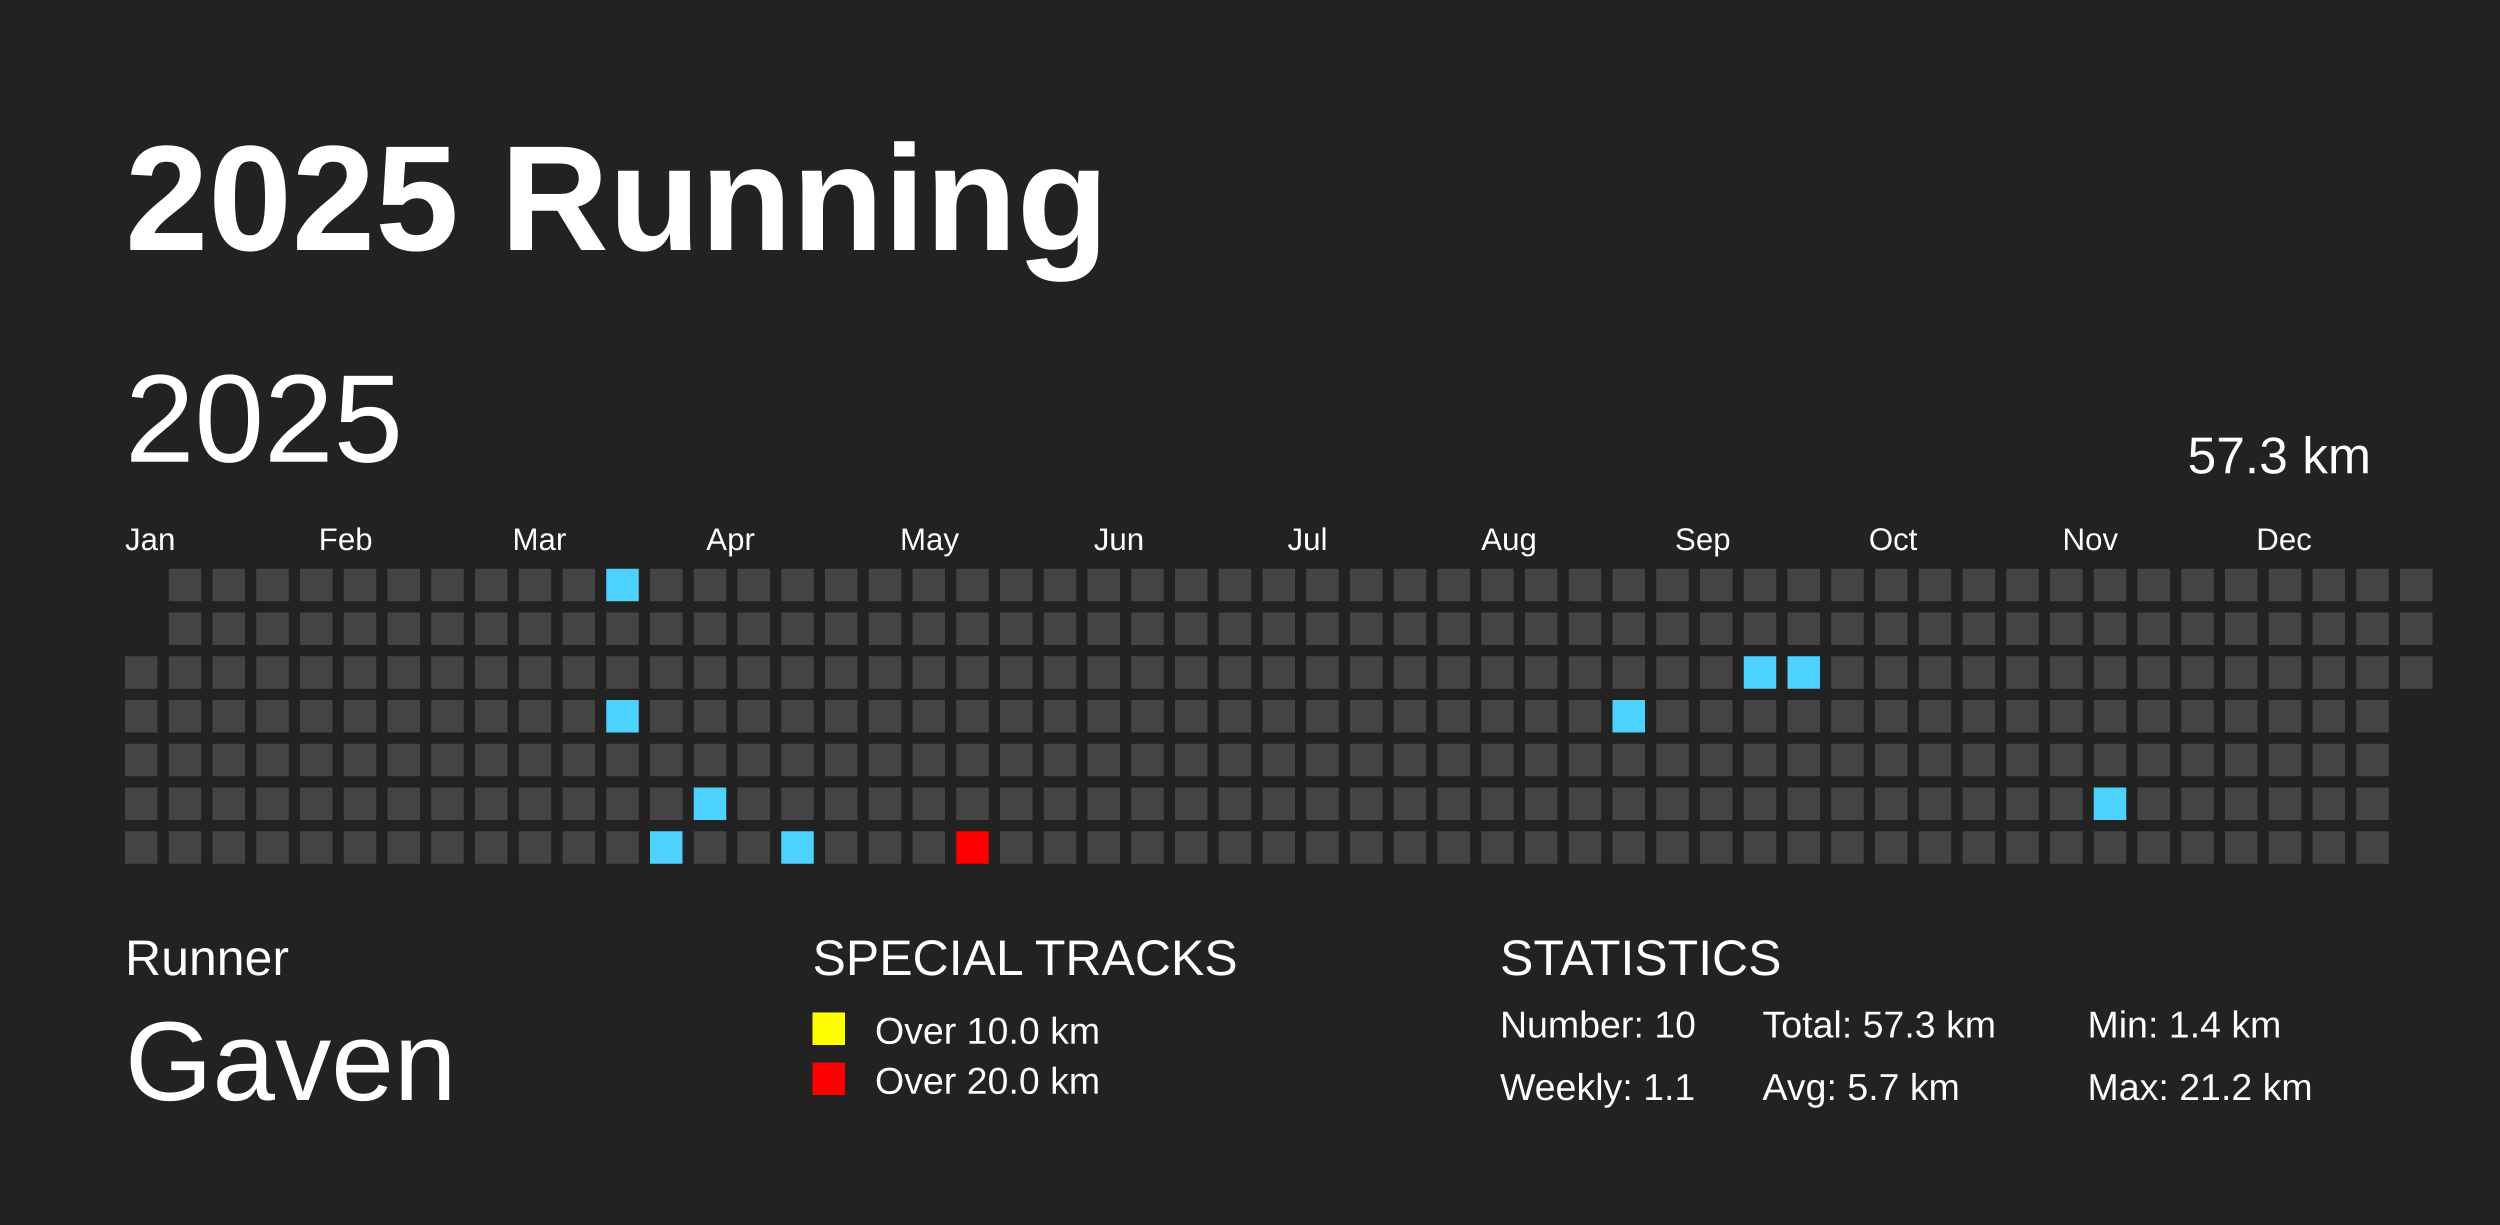
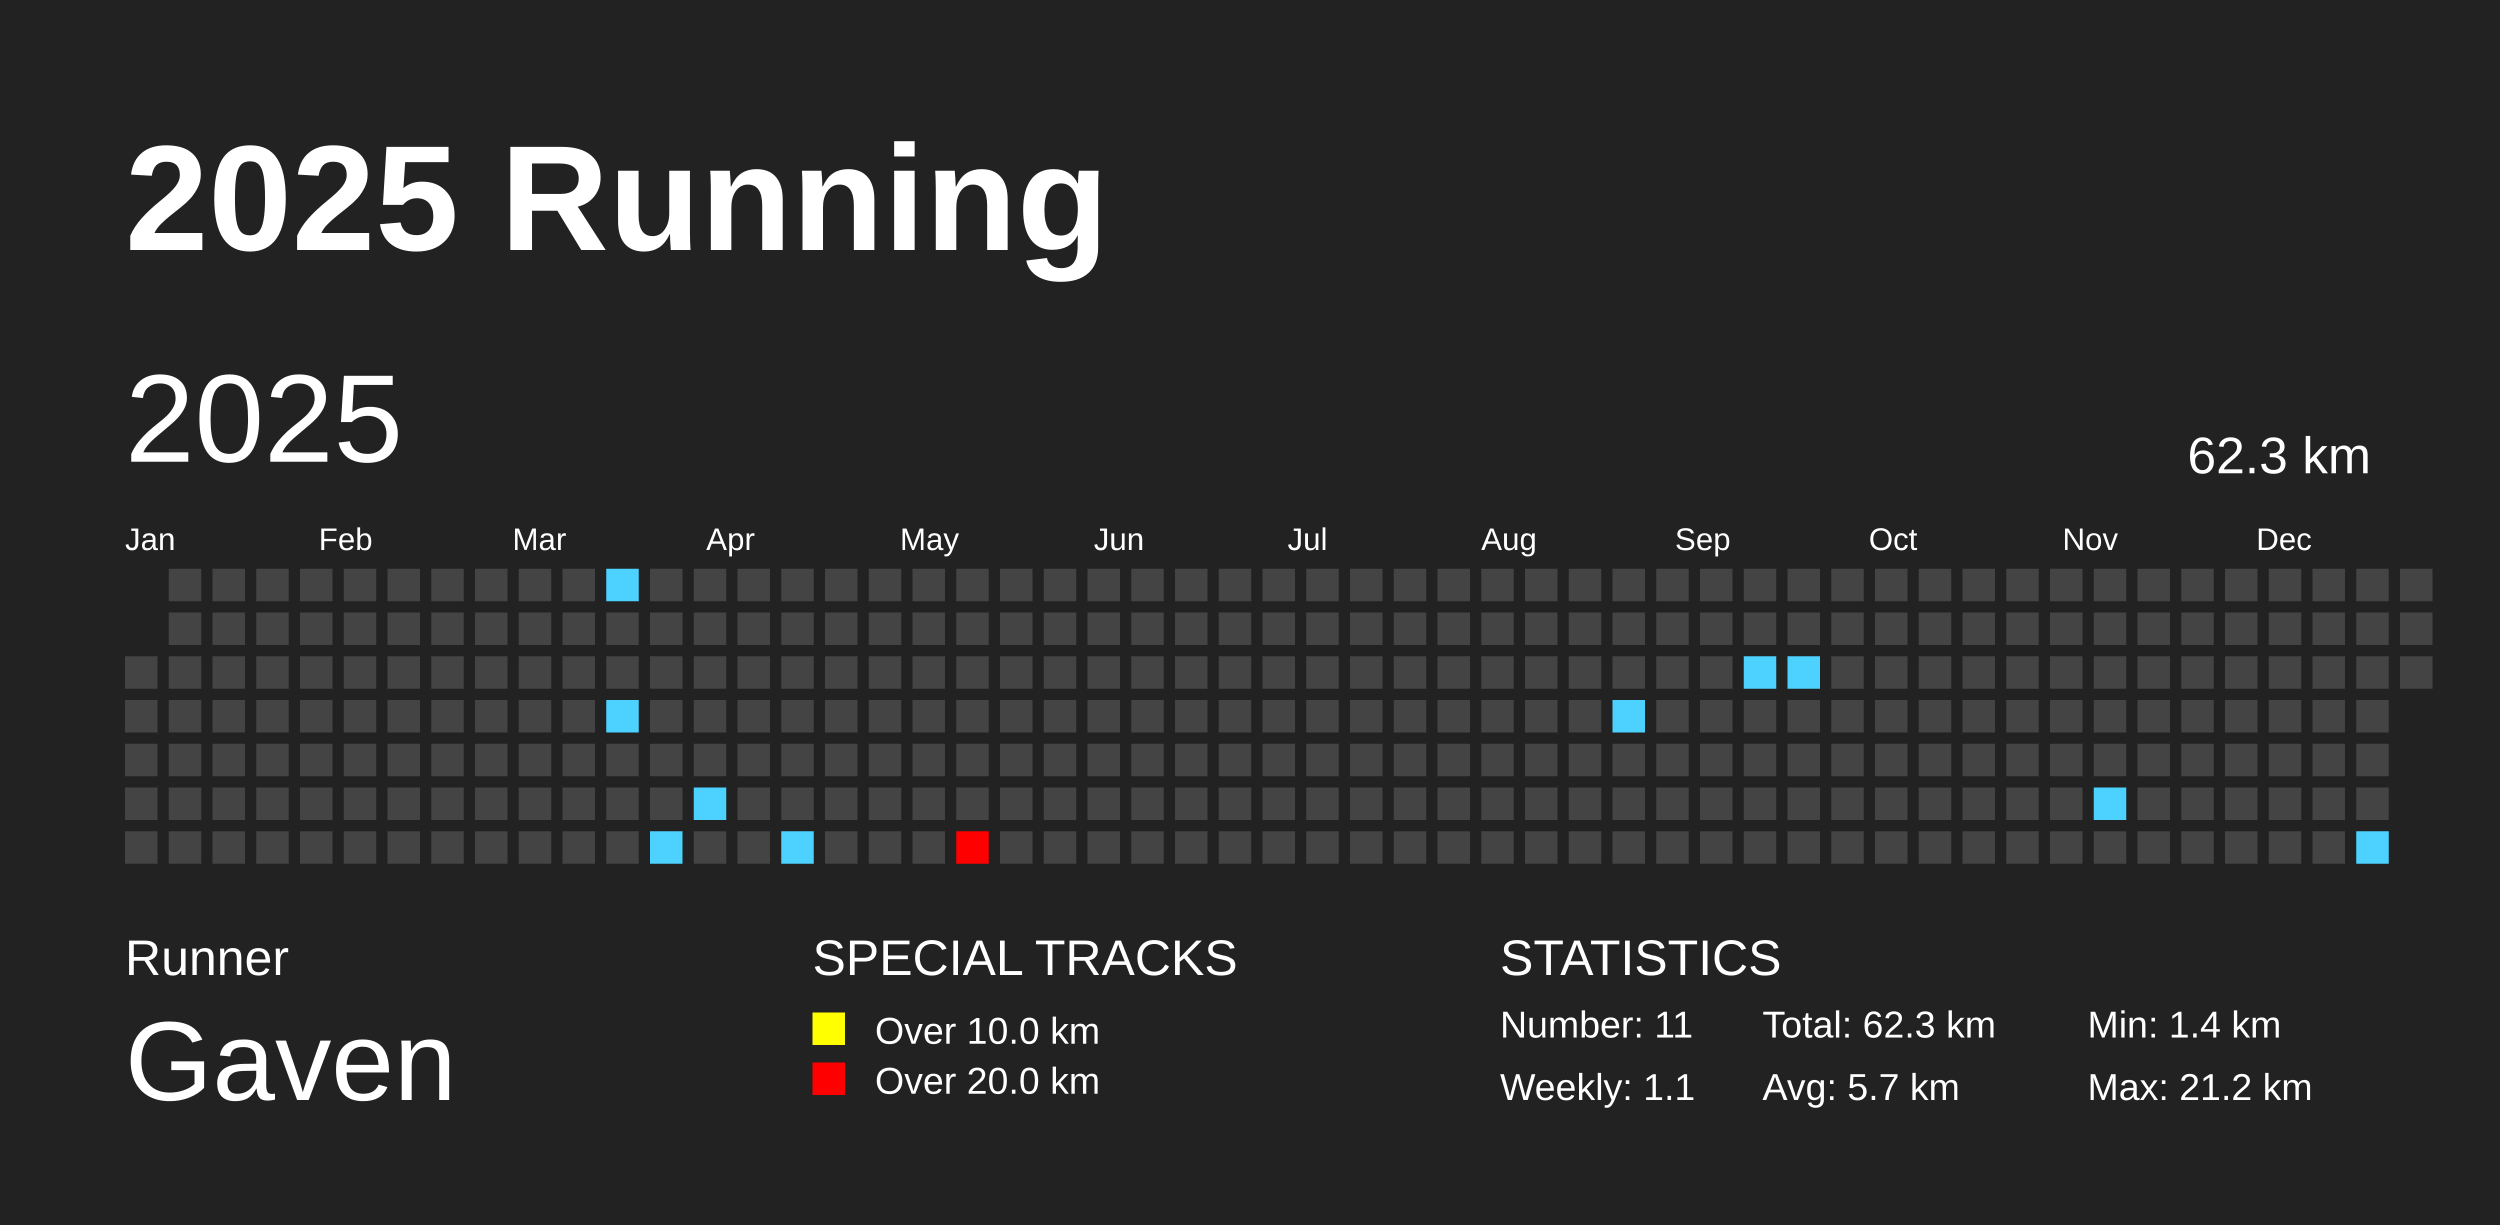
<svg xmlns="http://www.w3.org/2000/svg" baseProfile="full" height="98mm" version="1.1" viewBox="0,0,200,98" width="200mm">
  <defs />
  <rect fill="#222222" height="98" width="200" x="0" y="0" />
  <text fill="#FFFFFF" style="font-size:12px; font-family:Arial; font-weight:bold;" x="10" y="20">2025 Running</text>
  <text fill="#FFFFFF" style="font-size:4px; font-family:Arial" x="10" y="78">Runner</text>
  <text fill="#FFFFFF" style="font-size:9px; font-family:Arial" x="10" y="88">Gaven</text>
  <text fill="#FFFFFF" style="font-size:4px; font-family:Arial" x="65" y="78">SPECIAL TRACKS</text>
  <rect fill="yellow" height="2.6" width="2.6" x="65" y="81" />
  <text fill="#FFFFFF" style="font-size:3px; font-family:Arial" x="70" y="83.5">Over 10.0 km</text>
  <rect fill="red" height="2.6" width="2.6" x="65" y="85" />
  <text fill="#FFFFFF" style="font-size:3px; font-family:Arial" x="70" y="87.5">Over 20.0 km</text>
  <text fill="#FFFFFF" style="font-size:4px; font-family:Arial" x="120" y="78">STATISTICS</text>
-   <text fill="#FFFFFF" style="font-size:3px; font-family:Arial" x="120" y="83">Number: 10</text>
+   <text fill="#FFFFFF" style="font-size:3px; font-family:Arial" x="120" y="83">Number: 11</text>
  <text fill="#FFFFFF" style="font-size:3px; font-family:Arial" x="120" y="88">Weekly: 1.1</text>
-   <text fill="#FFFFFF" style="font-size:3px; font-family:Arial" x="141" y="83">Total: 57.3 km</text>
+   <text fill="#FFFFFF" style="font-size:3px; font-family:Arial" x="141" y="83">Total: 62.3 km</text>
  <text fill="#FFFFFF" style="font-size:3px; font-family:Arial" x="141" y="88">Avg: 5.7 km</text>
  <text fill="#FFFFFF" style="font-size:3px; font-family:Arial" x="167" y="83">Min: 1.4 km</text>
  <text fill="#FFFFFF" style="font-size:3px; font-family:Arial" x="167" y="88">Max: 21.2 km</text>
  <text dominant-baseline="hanging" fill="#FFFFFF" style="font-size:10.0px; font-family:Arial;" x="10" y="30">2025</text>
-   <text dominant-baseline="hanging" fill="#FFFFFF" style="font-size:4.125px; font-family:Arial;" x="175" y="35">57.3 km</text>
+   <text dominant-baseline="hanging" fill="#FFFFFF" style="font-size:4.125px; font-family:Arial;" x="175" y="35">62.3 km</text>
  <text fill="#FFFFFF" style="font-size:2.5px; font-family:Arial" x="10.0" y="44">Jan</text>
  <text fill="#FFFFFF" style="font-size:2.5px; font-family:Arial" x="25.5" y="44">Feb</text>
  <text fill="#FFFFFF" style="font-size:2.5px; font-family:Arial" x="41.0" y="44">Mar</text>
  <text fill="#FFFFFF" style="font-size:2.5px; font-family:Arial" x="56.5" y="44">Apr</text>
  <text fill="#FFFFFF" style="font-size:2.5px; font-family:Arial" x="72.0" y="44">May</text>
  <text fill="#FFFFFF" style="font-size:2.5px; font-family:Arial" x="87.5" y="44">Jun</text>
  <text fill="#FFFFFF" style="font-size:2.5px; font-family:Arial" x="103.0" y="44">Jul</text>
  <text fill="#FFFFFF" style="font-size:2.5px; font-family:Arial" x="118.5" y="44">Aug</text>
  <text fill="#FFFFFF" style="font-size:2.5px; font-family:Arial" x="134.0" y="44">Sep</text>
  <text fill="#FFFFFF" style="font-size:2.5px; font-family:Arial" x="149.5" y="44">Oct</text>
  <text fill="#FFFFFF" style="font-size:2.5px; font-family:Arial" x="165.0" y="44">Nov</text>
  <text fill="#FFFFFF" style="font-size:2.5px; font-family:Arial" x="180.5" y="44">Dec</text>
  <rect fill="#444444" height="2.6" width="2.6" x="10.0" y="52.5" />
  <rect fill="#444444" height="2.6" width="2.6" x="10.0" y="56.0" />
  <rect fill="#444444" height="2.6" width="2.6" x="10.0" y="59.5" />
  <rect fill="#444444" height="2.6" width="2.6" x="10.0" y="63.0" />
  <rect fill="#444444" height="2.6" width="2.6" x="10.0" y="66.5" />
  <rect fill="#444444" height="2.6" width="2.6" x="13.5" y="45.5" />
  <rect fill="#444444" height="2.6" width="2.6" x="13.5" y="49.0" />
  <rect fill="#444444" height="2.6" width="2.6" x="13.5" y="52.5" />
  <rect fill="#444444" height="2.6" width="2.6" x="13.5" y="56.0" />
  <rect fill="#444444" height="2.6" width="2.6" x="13.5" y="59.5" />
  <rect fill="#444444" height="2.6" width="2.6" x="13.5" y="63.0" />
  <rect fill="#444444" height="2.6" width="2.6" x="13.5" y="66.5" />
  <rect fill="#444444" height="2.6" width="2.6" x="17.0" y="45.5" />
  <rect fill="#444444" height="2.6" width="2.6" x="17.0" y="49.0" />
  <rect fill="#444444" height="2.6" width="2.6" x="17.0" y="52.5" />
  <rect fill="#444444" height="2.6" width="2.6" x="17.0" y="56.0" />
  <rect fill="#444444" height="2.6" width="2.6" x="17.0" y="59.5" />
  <rect fill="#444444" height="2.6" width="2.6" x="17.0" y="63.0" />
  <rect fill="#444444" height="2.6" width="2.6" x="17.0" y="66.5" />
  <rect fill="#444444" height="2.6" width="2.6" x="20.5" y="45.5" />
  <rect fill="#444444" height="2.6" width="2.6" x="20.5" y="49.0" />
  <rect fill="#444444" height="2.6" width="2.6" x="20.5" y="52.5" />
  <rect fill="#444444" height="2.6" width="2.6" x="20.5" y="56.0" />
  <rect fill="#444444" height="2.6" width="2.6" x="20.5" y="59.5" />
  <rect fill="#444444" height="2.6" width="2.6" x="20.5" y="63.0" />
  <rect fill="#444444" height="2.6" width="2.6" x="20.5" y="66.5" />
  <rect fill="#444444" height="2.6" width="2.6" x="24.0" y="45.5" />
  <rect fill="#444444" height="2.6" width="2.6" x="24.0" y="49.0" />
  <rect fill="#444444" height="2.6" width="2.6" x="24.0" y="52.5" />
  <rect fill="#444444" height="2.6" width="2.6" x="24.0" y="56.0" />
  <rect fill="#444444" height="2.6" width="2.6" x="24.0" y="59.5" />
  <rect fill="#444444" height="2.6" width="2.6" x="24.0" y="63.0" />
  <rect fill="#444444" height="2.6" width="2.6" x="24.0" y="66.5" />
  <rect fill="#444444" height="2.6" width="2.6" x="27.5" y="45.5" />
  <rect fill="#444444" height="2.6" width="2.6" x="27.5" y="49.0" />
  <rect fill="#444444" height="2.6" width="2.6" x="27.5" y="52.5" />
  <rect fill="#444444" height="2.6" width="2.6" x="27.5" y="56.0" />
  <rect fill="#444444" height="2.6" width="2.6" x="27.5" y="59.5" />
  <rect fill="#444444" height="2.6" width="2.6" x="27.5" y="63.0" />
  <rect fill="#444444" height="2.6" width="2.6" x="27.5" y="66.5" />
  <rect fill="#444444" height="2.6" width="2.6" x="31.0" y="45.5" />
  <rect fill="#444444" height="2.6" width="2.6" x="31.0" y="49.0" />
  <rect fill="#444444" height="2.6" width="2.6" x="31.0" y="52.5" />
  <rect fill="#444444" height="2.6" width="2.6" x="31.0" y="56.0" />
  <rect fill="#444444" height="2.6" width="2.6" x="31.0" y="59.5" />
  <rect fill="#444444" height="2.6" width="2.6" x="31.0" y="63.0" />
  <rect fill="#444444" height="2.6" width="2.6" x="31.0" y="66.5" />
  <rect fill="#444444" height="2.6" width="2.6" x="34.5" y="45.5" />
  <rect fill="#444444" height="2.6" width="2.6" x="34.5" y="49.0" />
  <rect fill="#444444" height="2.6" width="2.6" x="34.5" y="52.5" />
  <rect fill="#444444" height="2.6" width="2.6" x="34.5" y="56.0" />
  <rect fill="#444444" height="2.6" width="2.6" x="34.5" y="59.5" />
  <rect fill="#444444" height="2.6" width="2.6" x="34.5" y="63.0" />
  <rect fill="#444444" height="2.6" width="2.6" x="34.5" y="66.5" />
  <rect fill="#444444" height="2.6" width="2.6" x="38.0" y="45.5" />
  <rect fill="#444444" height="2.6" width="2.6" x="38.0" y="49.0" />
  <rect fill="#444444" height="2.6" width="2.6" x="38.0" y="52.5" />
  <rect fill="#444444" height="2.6" width="2.6" x="38.0" y="56.0" />
  <rect fill="#444444" height="2.6" width="2.6" x="38.0" y="59.5" />
  <rect fill="#444444" height="2.6" width="2.6" x="38.0" y="63.0" />
  <rect fill="#444444" height="2.6" width="2.6" x="38.0" y="66.5" />
  <rect fill="#444444" height="2.6" width="2.6" x="41.5" y="45.5" />
  <rect fill="#444444" height="2.6" width="2.6" x="41.5" y="49.0" />
  <rect fill="#444444" height="2.6" width="2.6" x="41.5" y="52.5" />
  <rect fill="#444444" height="2.6" width="2.6" x="41.5" y="56.0" />
  <rect fill="#444444" height="2.6" width="2.6" x="41.5" y="59.5" />
  <rect fill="#444444" height="2.6" width="2.6" x="41.5" y="63.0" />
  <rect fill="#444444" height="2.6" width="2.6" x="41.5" y="66.5" />
  <rect fill="#444444" height="2.6" width="2.6" x="45.0" y="45.5" />
  <rect fill="#444444" height="2.6" width="2.6" x="45.0" y="49.0" />
  <rect fill="#444444" height="2.6" width="2.6" x="45.0" y="52.5" />
  <rect fill="#444444" height="2.6" width="2.6" x="45.0" y="56.0" />
  <rect fill="#444444" height="2.6" width="2.6" x="45.0" y="59.5" />
  <rect fill="#444444" height="2.6" width="2.6" x="45.0" y="63.0" />
  <rect fill="#444444" height="2.6" width="2.6" x="45.0" y="66.5" />
  <rect fill="#4dd2ff" height="2.6" width="2.6" x="48.5" y="45.5" />
  <rect fill="#444444" height="2.6" width="2.6" x="48.5" y="49.0" />
  <rect fill="#444444" height="2.6" width="2.6" x="48.5" y="52.5" />
  <rect fill="#4dd2ff" height="2.6" width="2.6" x="48.5" y="56.0" />
  <rect fill="#444444" height="2.6" width="2.6" x="48.5" y="59.5" />
  <rect fill="#444444" height="2.6" width="2.6" x="48.5" y="63.0" />
  <rect fill="#444444" height="2.6" width="2.6" x="48.5" y="66.5" />
  <rect fill="#444444" height="2.6" width="2.6" x="52.0" y="45.5" />
  <rect fill="#444444" height="2.6" width="2.6" x="52.0" y="49.0" />
  <rect fill="#444444" height="2.6" width="2.6" x="52.0" y="52.5" />
  <rect fill="#444444" height="2.6" width="2.6" x="52.0" y="56.0" />
  <rect fill="#444444" height="2.6" width="2.6" x="52.0" y="59.5" />
  <rect fill="#444444" height="2.6" width="2.6" x="52.0" y="63.0" />
  <rect fill="#4dd2ff" height="2.6" width="2.6" x="52.0" y="66.5" />
  <rect fill="#444444" height="2.6" width="2.6" x="55.5" y="45.5" />
  <rect fill="#444444" height="2.6" width="2.6" x="55.5" y="49.0" />
  <rect fill="#444444" height="2.6" width="2.6" x="55.5" y="52.5" />
  <rect fill="#444444" height="2.6" width="2.6" x="55.5" y="56.0" />
  <rect fill="#444444" height="2.6" width="2.6" x="55.5" y="59.5" />
  <rect fill="#4dd2ff" height="2.6" width="2.6" x="55.5" y="63.0" />
  <rect fill="#444444" height="2.6" width="2.6" x="55.5" y="66.5" />
  <rect fill="#444444" height="2.6" width="2.6" x="59.0" y="45.5" />
  <rect fill="#444444" height="2.6" width="2.6" x="59.0" y="49.0" />
  <rect fill="#444444" height="2.6" width="2.6" x="59.0" y="52.5" />
  <rect fill="#444444" height="2.6" width="2.6" x="59.0" y="56.0" />
  <rect fill="#444444" height="2.6" width="2.6" x="59.0" y="59.5" />
  <rect fill="#444444" height="2.6" width="2.6" x="59.0" y="63.0" />
  <rect fill="#444444" height="2.6" width="2.6" x="59.0" y="66.5" />
  <rect fill="#444444" height="2.6" width="2.6" x="62.5" y="45.5" />
  <rect fill="#444444" height="2.6" width="2.6" x="62.5" y="49.0" />
  <rect fill="#444444" height="2.6" width="2.6" x="62.5" y="52.5" />
  <rect fill="#444444" height="2.6" width="2.6" x="62.5" y="56.0" />
  <rect fill="#444444" height="2.6" width="2.6" x="62.5" y="59.5" />
  <rect fill="#444444" height="2.6" width="2.6" x="62.5" y="63.0" />
  <rect fill="#4dd2ff" height="2.6" width="2.6" x="62.5" y="66.5" />
  <rect fill="#444444" height="2.6" width="2.6" x="66.0" y="45.5" />
  <rect fill="#444444" height="2.6" width="2.6" x="66.0" y="49.0" />
  <rect fill="#444444" height="2.6" width="2.6" x="66.0" y="52.5" />
  <rect fill="#444444" height="2.6" width="2.6" x="66.0" y="56.0" />
  <rect fill="#444444" height="2.6" width="2.6" x="66.0" y="59.5" />
  <rect fill="#444444" height="2.6" width="2.6" x="66.0" y="63.0" />
  <rect fill="#444444" height="2.6" width="2.6" x="66.0" y="66.5" />
  <rect fill="#444444" height="2.6" width="2.6" x="69.5" y="45.5" />
  <rect fill="#444444" height="2.6" width="2.6" x="69.5" y="49.0" />
  <rect fill="#444444" height="2.6" width="2.6" x="69.5" y="52.5" />
  <rect fill="#444444" height="2.6" width="2.6" x="69.5" y="56.0" />
  <rect fill="#444444" height="2.6" width="2.6" x="69.5" y="59.5" />
  <rect fill="#444444" height="2.6" width="2.6" x="69.5" y="63.0" />
  <rect fill="#444444" height="2.6" width="2.6" x="69.5" y="66.5" />
  <rect fill="#444444" height="2.6" width="2.6" x="73.0" y="45.5" />
  <rect fill="#444444" height="2.6" width="2.6" x="73.0" y="49.0" />
  <rect fill="#444444" height="2.6" width="2.6" x="73.0" y="52.5" />
  <rect fill="#444444" height="2.6" width="2.6" x="73.0" y="56.0" />
  <rect fill="#444444" height="2.6" width="2.6" x="73.0" y="59.5" />
  <rect fill="#444444" height="2.6" width="2.6" x="73.0" y="63.0" />
  <rect fill="#444444" height="2.6" width="2.6" x="73.0" y="66.5" />
  <rect fill="#444444" height="2.6" width="2.6" x="76.5" y="45.5" />
  <rect fill="#444444" height="2.6" width="2.6" x="76.5" y="49.0" />
  <rect fill="#444444" height="2.6" width="2.6" x="76.5" y="52.5" />
  <rect fill="#444444" height="2.6" width="2.6" x="76.5" y="56.0" />
  <rect fill="#444444" height="2.6" width="2.6" x="76.5" y="59.5" />
  <rect fill="#444444" height="2.6" width="2.6" x="76.5" y="63.0" />
  <rect fill="red" height="2.6" width="2.6" x="76.5" y="66.5" />
  <rect fill="#444444" height="2.6" width="2.6" x="80.0" y="45.5" />
  <rect fill="#444444" height="2.6" width="2.6" x="80.0" y="49.0" />
  <rect fill="#444444" height="2.6" width="2.6" x="80.0" y="52.5" />
  <rect fill="#444444" height="2.6" width="2.6" x="80.0" y="56.0" />
  <rect fill="#444444" height="2.6" width="2.6" x="80.0" y="59.5" />
  <rect fill="#444444" height="2.6" width="2.6" x="80.0" y="63.0" />
  <rect fill="#444444" height="2.6" width="2.6" x="80.0" y="66.5" />
  <rect fill="#444444" height="2.6" width="2.6" x="83.5" y="45.5" />
  <rect fill="#444444" height="2.6" width="2.6" x="83.5" y="49.0" />
  <rect fill="#444444" height="2.6" width="2.6" x="83.5" y="52.5" />
  <rect fill="#444444" height="2.6" width="2.6" x="83.5" y="56.0" />
  <rect fill="#444444" height="2.6" width="2.6" x="83.5" y="59.5" />
  <rect fill="#444444" height="2.6" width="2.6" x="83.5" y="63.0" />
  <rect fill="#444444" height="2.6" width="2.6" x="83.5" y="66.5" />
  <rect fill="#444444" height="2.6" width="2.6" x="87.0" y="45.5" />
  <rect fill="#444444" height="2.6" width="2.6" x="87.0" y="49.0" />
  <rect fill="#444444" height="2.6" width="2.6" x="87.0" y="52.5" />
  <rect fill="#444444" height="2.6" width="2.6" x="87.0" y="56.0" />
  <rect fill="#444444" height="2.6" width="2.6" x="87.0" y="59.5" />
  <rect fill="#444444" height="2.6" width="2.6" x="87.0" y="63.0" />
  <rect fill="#444444" height="2.6" width="2.6" x="87.0" y="66.5" />
  <rect fill="#444444" height="2.6" width="2.6" x="90.5" y="45.5" />
  <rect fill="#444444" height="2.6" width="2.6" x="90.5" y="49.0" />
  <rect fill="#444444" height="2.6" width="2.6" x="90.5" y="52.5" />
  <rect fill="#444444" height="2.6" width="2.6" x="90.5" y="56.0" />
  <rect fill="#444444" height="2.6" width="2.6" x="90.5" y="59.5" />
  <rect fill="#444444" height="2.6" width="2.6" x="90.5" y="63.0" />
  <rect fill="#444444" height="2.6" width="2.6" x="90.5" y="66.5" />
  <rect fill="#444444" height="2.6" width="2.6" x="94.0" y="45.5" />
  <rect fill="#444444" height="2.6" width="2.6" x="94.0" y="49.0" />
  <rect fill="#444444" height="2.6" width="2.6" x="94.0" y="52.5" />
  <rect fill="#444444" height="2.6" width="2.6" x="94.0" y="56.0" />
  <rect fill="#444444" height="2.6" width="2.6" x="94.0" y="59.5" />
  <rect fill="#444444" height="2.6" width="2.6" x="94.0" y="63.0" />
  <rect fill="#444444" height="2.6" width="2.6" x="94.0" y="66.5" />
  <rect fill="#444444" height="2.6" width="2.6" x="97.5" y="45.5" />
  <rect fill="#444444" height="2.6" width="2.6" x="97.5" y="49.0" />
  <rect fill="#444444" height="2.6" width="2.6" x="97.5" y="52.5" />
  <rect fill="#444444" height="2.6" width="2.6" x="97.5" y="56.0" />
  <rect fill="#444444" height="2.6" width="2.6" x="97.5" y="59.5" />
  <rect fill="#444444" height="2.6" width="2.6" x="97.5" y="63.0" />
  <rect fill="#444444" height="2.6" width="2.6" x="97.5" y="66.5" />
  <rect fill="#444444" height="2.6" width="2.6" x="101.0" y="45.5" />
  <rect fill="#444444" height="2.6" width="2.6" x="101.0" y="49.0" />
  <rect fill="#444444" height="2.6" width="2.6" x="101.0" y="52.5" />
  <rect fill="#444444" height="2.6" width="2.6" x="101.0" y="56.0" />
  <rect fill="#444444" height="2.6" width="2.6" x="101.0" y="59.5" />
  <rect fill="#444444" height="2.6" width="2.6" x="101.0" y="63.0" />
  <rect fill="#444444" height="2.6" width="2.6" x="101.0" y="66.5" />
  <rect fill="#444444" height="2.6" width="2.6" x="104.5" y="45.5" />
  <rect fill="#444444" height="2.6" width="2.6" x="104.5" y="49.0" />
  <rect fill="#444444" height="2.6" width="2.6" x="104.5" y="52.5" />
  <rect fill="#444444" height="2.6" width="2.6" x="104.5" y="56.0" />
  <rect fill="#444444" height="2.6" width="2.6" x="104.5" y="59.5" />
  <rect fill="#444444" height="2.6" width="2.6" x="104.5" y="63.0" />
  <rect fill="#444444" height="2.6" width="2.6" x="104.5" y="66.5" />
  <rect fill="#444444" height="2.6" width="2.6" x="108.0" y="45.5" />
  <rect fill="#444444" height="2.6" width="2.6" x="108.0" y="49.0" />
  <rect fill="#444444" height="2.6" width="2.6" x="108.0" y="52.5" />
  <rect fill="#444444" height="2.6" width="2.6" x="108.0" y="56.0" />
  <rect fill="#444444" height="2.6" width="2.6" x="108.0" y="59.5" />
  <rect fill="#444444" height="2.6" width="2.6" x="108.0" y="63.0" />
  <rect fill="#444444" height="2.6" width="2.6" x="108.0" y="66.5" />
  <rect fill="#444444" height="2.6" width="2.6" x="111.5" y="45.5" />
  <rect fill="#444444" height="2.6" width="2.6" x="111.5" y="49.0" />
  <rect fill="#444444" height="2.6" width="2.6" x="111.5" y="52.5" />
  <rect fill="#444444" height="2.6" width="2.6" x="111.5" y="56.0" />
  <rect fill="#444444" height="2.6" width="2.6" x="111.5" y="59.5" />
  <rect fill="#444444" height="2.6" width="2.6" x="111.5" y="63.0" />
  <rect fill="#444444" height="2.6" width="2.6" x="111.5" y="66.5" />
  <rect fill="#444444" height="2.6" width="2.6" x="115.0" y="45.5" />
  <rect fill="#444444" height="2.6" width="2.6" x="115.0" y="49.0" />
  <rect fill="#444444" height="2.6" width="2.6" x="115.0" y="52.5" />
  <rect fill="#444444" height="2.6" width="2.6" x="115.0" y="56.0" />
  <rect fill="#444444" height="2.6" width="2.6" x="115.0" y="59.5" />
  <rect fill="#444444" height="2.6" width="2.6" x="115.0" y="63.0" />
  <rect fill="#444444" height="2.6" width="2.6" x="115.0" y="66.5" />
  <rect fill="#444444" height="2.6" width="2.6" x="118.5" y="45.5" />
  <rect fill="#444444" height="2.6" width="2.6" x="118.5" y="49.0" />
  <rect fill="#444444" height="2.6" width="2.6" x="118.5" y="52.5" />
  <rect fill="#444444" height="2.6" width="2.6" x="118.5" y="56.0" />
  <rect fill="#444444" height="2.6" width="2.6" x="118.5" y="59.5" />
  <rect fill="#444444" height="2.6" width="2.6" x="118.5" y="63.0" />
  <rect fill="#444444" height="2.6" width="2.6" x="118.5" y="66.5" />
  <rect fill="#444444" height="2.6" width="2.6" x="122.0" y="45.5" />
  <rect fill="#444444" height="2.6" width="2.6" x="122.0" y="49.0" />
  <rect fill="#444444" height="2.6" width="2.6" x="122.0" y="52.5" />
  <rect fill="#444444" height="2.6" width="2.6" x="122.0" y="56.0" />
  <rect fill="#444444" height="2.6" width="2.6" x="122.0" y="59.5" />
  <rect fill="#444444" height="2.6" width="2.6" x="122.0" y="63.0" />
  <rect fill="#444444" height="2.6" width="2.6" x="122.0" y="66.5" />
  <rect fill="#444444" height="2.6" width="2.6" x="125.5" y="45.5" />
  <rect fill="#444444" height="2.6" width="2.6" x="125.5" y="49.0" />
  <rect fill="#444444" height="2.6" width="2.6" x="125.5" y="52.5" />
  <rect fill="#444444" height="2.6" width="2.6" x="125.5" y="56.0" />
  <rect fill="#444444" height="2.6" width="2.6" x="125.5" y="59.5" />
  <rect fill="#444444" height="2.6" width="2.6" x="125.5" y="63.0" />
  <rect fill="#444444" height="2.6" width="2.6" x="125.5" y="66.5" />
  <rect fill="#444444" height="2.6" width="2.6" x="129.0" y="45.5" />
  <rect fill="#444444" height="2.6" width="2.6" x="129.0" y="49.0" />
  <rect fill="#444444" height="2.6" width="2.6" x="129.0" y="52.5" />
  <rect fill="#4dd2ff" height="2.6" width="2.6" x="129.0" y="56.0" />
  <rect fill="#444444" height="2.6" width="2.6" x="129.0" y="59.5" />
  <rect fill="#444444" height="2.6" width="2.6" x="129.0" y="63.0" />
  <rect fill="#444444" height="2.6" width="2.6" x="129.0" y="66.5" />
  <rect fill="#444444" height="2.6" width="2.6" x="132.5" y="45.5" />
  <rect fill="#444444" height="2.6" width="2.6" x="132.5" y="49.0" />
  <rect fill="#444444" height="2.6" width="2.6" x="132.5" y="52.5" />
  <rect fill="#444444" height="2.6" width="2.6" x="132.5" y="56.0" />
  <rect fill="#444444" height="2.6" width="2.6" x="132.5" y="59.5" />
  <rect fill="#444444" height="2.6" width="2.6" x="132.5" y="63.0" />
  <rect fill="#444444" height="2.6" width="2.6" x="132.5" y="66.5" />
  <rect fill="#444444" height="2.6" width="2.6" x="136.0" y="45.5" />
  <rect fill="#444444" height="2.6" width="2.6" x="136.0" y="49.0" />
  <rect fill="#444444" height="2.6" width="2.6" x="136.0" y="52.5" />
  <rect fill="#444444" height="2.6" width="2.6" x="136.0" y="56.0" />
  <rect fill="#444444" height="2.6" width="2.6" x="136.0" y="59.5" />
  <rect fill="#444444" height="2.6" width="2.6" x="136.0" y="63.0" />
  <rect fill="#444444" height="2.6" width="2.6" x="136.0" y="66.5" />
  <rect fill="#444444" height="2.6" width="2.6" x="139.5" y="45.5" />
  <rect fill="#444444" height="2.6" width="2.6" x="139.5" y="49.0" />
  <rect fill="#4dd2ff" height="2.6" width="2.6" x="139.5" y="52.5" />
  <rect fill="#444444" height="2.6" width="2.6" x="139.5" y="56.0" />
  <rect fill="#444444" height="2.6" width="2.6" x="139.5" y="59.5" />
  <rect fill="#444444" height="2.6" width="2.6" x="139.5" y="63.0" />
  <rect fill="#444444" height="2.6" width="2.6" x="139.5" y="66.5" />
  <rect fill="#444444" height="2.6" width="2.6" x="143.0" y="45.5" />
  <rect fill="#444444" height="2.6" width="2.6" x="143.0" y="49.0" />
  <rect fill="#4dd2ff" height="2.6" width="2.6" x="143.0" y="52.5" />
  <rect fill="#444444" height="2.6" width="2.6" x="143.0" y="56.0" />
  <rect fill="#444444" height="2.6" width="2.6" x="143.0" y="59.5" />
  <rect fill="#444444" height="2.6" width="2.6" x="143.0" y="63.0" />
  <rect fill="#444444" height="2.6" width="2.6" x="143.0" y="66.5" />
  <rect fill="#444444" height="2.6" width="2.6" x="146.5" y="45.5" />
  <rect fill="#444444" height="2.6" width="2.6" x="146.5" y="49.0" />
  <rect fill="#444444" height="2.6" width="2.6" x="146.5" y="52.5" />
  <rect fill="#444444" height="2.6" width="2.6" x="146.5" y="56.0" />
  <rect fill="#444444" height="2.6" width="2.6" x="146.5" y="59.5" />
  <rect fill="#444444" height="2.6" width="2.6" x="146.5" y="63.0" />
  <rect fill="#444444" height="2.6" width="2.6" x="146.5" y="66.5" />
  <rect fill="#444444" height="2.6" width="2.6" x="150.0" y="45.5" />
  <rect fill="#444444" height="2.6" width="2.6" x="150.0" y="49.0" />
  <rect fill="#444444" height="2.6" width="2.6" x="150.0" y="52.5" />
  <rect fill="#444444" height="2.6" width="2.6" x="150.0" y="56.0" />
  <rect fill="#444444" height="2.6" width="2.6" x="150.0" y="59.5" />
  <rect fill="#444444" height="2.6" width="2.6" x="150.0" y="63.0" />
  <rect fill="#444444" height="2.6" width="2.6" x="150.0" y="66.5" />
  <rect fill="#444444" height="2.6" width="2.6" x="153.5" y="45.5" />
  <rect fill="#444444" height="2.6" width="2.6" x="153.5" y="49.0" />
  <rect fill="#444444" height="2.6" width="2.6" x="153.5" y="52.5" />
  <rect fill="#444444" height="2.6" width="2.6" x="153.5" y="56.0" />
  <rect fill="#444444" height="2.6" width="2.6" x="153.5" y="59.5" />
  <rect fill="#444444" height="2.6" width="2.6" x="153.5" y="63.0" />
  <rect fill="#444444" height="2.6" width="2.6" x="153.5" y="66.5" />
  <rect fill="#444444" height="2.6" width="2.6" x="157.0" y="45.5" />
  <rect fill="#444444" height="2.6" width="2.6" x="157.0" y="49.0" />
  <rect fill="#444444" height="2.6" width="2.6" x="157.0" y="52.5" />
  <rect fill="#444444" height="2.6" width="2.6" x="157.0" y="56.0" />
  <rect fill="#444444" height="2.6" width="2.6" x="157.0" y="59.5" />
  <rect fill="#444444" height="2.6" width="2.6" x="157.0" y="63.0" />
  <rect fill="#444444" height="2.6" width="2.6" x="157.0" y="66.5" />
  <rect fill="#444444" height="2.6" width="2.6" x="160.5" y="45.5" />
  <rect fill="#444444" height="2.6" width="2.6" x="160.5" y="49.0" />
  <rect fill="#444444" height="2.6" width="2.6" x="160.5" y="52.5" />
  <rect fill="#444444" height="2.6" width="2.6" x="160.5" y="56.0" />
  <rect fill="#444444" height="2.6" width="2.6" x="160.5" y="59.5" />
  <rect fill="#444444" height="2.6" width="2.6" x="160.5" y="63.0" />
  <rect fill="#444444" height="2.6" width="2.6" x="160.5" y="66.5" />
  <rect fill="#444444" height="2.6" width="2.6" x="164.0" y="45.5" />
  <rect fill="#444444" height="2.6" width="2.6" x="164.0" y="49.0" />
  <rect fill="#444444" height="2.6" width="2.6" x="164.0" y="52.5" />
  <rect fill="#444444" height="2.6" width="2.6" x="164.0" y="56.0" />
  <rect fill="#444444" height="2.6" width="2.6" x="164.0" y="59.5" />
  <rect fill="#444444" height="2.6" width="2.6" x="164.0" y="63.0" />
  <rect fill="#444444" height="2.6" width="2.6" x="164.0" y="66.5" />
  <rect fill="#444444" height="2.6" width="2.6" x="167.5" y="45.5" />
  <rect fill="#444444" height="2.6" width="2.6" x="167.5" y="49.0" />
  <rect fill="#444444" height="2.6" width="2.6" x="167.5" y="52.5" />
  <rect fill="#444444" height="2.6" width="2.6" x="167.5" y="56.0" />
  <rect fill="#444444" height="2.6" width="2.6" x="167.5" y="59.5" />
  <rect fill="#4dd2ff" height="2.6" width="2.6" x="167.5" y="63.0" />
  <rect fill="#444444" height="2.6" width="2.6" x="167.5" y="66.5" />
  <rect fill="#444444" height="2.6" width="2.6" x="171.0" y="45.5" />
  <rect fill="#444444" height="2.6" width="2.6" x="171.0" y="49.0" />
  <rect fill="#444444" height="2.6" width="2.6" x="171.0" y="52.5" />
  <rect fill="#444444" height="2.6" width="2.6" x="171.0" y="56.0" />
  <rect fill="#444444" height="2.6" width="2.6" x="171.0" y="59.5" />
  <rect fill="#444444" height="2.6" width="2.6" x="171.0" y="63.0" />
  <rect fill="#444444" height="2.6" width="2.6" x="171.0" y="66.5" />
  <rect fill="#444444" height="2.6" width="2.6" x="174.5" y="45.5" />
  <rect fill="#444444" height="2.6" width="2.6" x="174.5" y="49.0" />
  <rect fill="#444444" height="2.6" width="2.6" x="174.5" y="52.5" />
  <rect fill="#444444" height="2.6" width="2.6" x="174.5" y="56.0" />
  <rect fill="#444444" height="2.6" width="2.6" x="174.5" y="59.5" />
  <rect fill="#444444" height="2.6" width="2.6" x="174.5" y="63.0" />
  <rect fill="#444444" height="2.6" width="2.6" x="174.5" y="66.5" />
  <rect fill="#444444" height="2.6" width="2.6" x="178.0" y="45.5" />
  <rect fill="#444444" height="2.6" width="2.6" x="178.0" y="49.0" />
  <rect fill="#444444" height="2.6" width="2.6" x="178.0" y="52.5" />
  <rect fill="#444444" height="2.6" width="2.6" x="178.0" y="56.0" />
  <rect fill="#444444" height="2.6" width="2.6" x="178.0" y="59.5" />
  <rect fill="#444444" height="2.6" width="2.6" x="178.0" y="63.0" />
  <rect fill="#444444" height="2.6" width="2.6" x="178.0" y="66.5" />
  <rect fill="#444444" height="2.6" width="2.6" x="181.5" y="45.5" />
  <rect fill="#444444" height="2.6" width="2.6" x="181.5" y="49.0" />
  <rect fill="#444444" height="2.6" width="2.6" x="181.5" y="52.5" />
  <rect fill="#444444" height="2.6" width="2.6" x="181.5" y="56.0" />
  <rect fill="#444444" height="2.6" width="2.6" x="181.5" y="59.5" />
  <rect fill="#444444" height="2.6" width="2.6" x="181.5" y="63.0" />
  <rect fill="#444444" height="2.6" width="2.6" x="181.5" y="66.5" />
  <rect fill="#444444" height="2.6" width="2.6" x="185.0" y="45.5" />
  <rect fill="#444444" height="2.6" width="2.6" x="185.0" y="49.0" />
  <rect fill="#444444" height="2.6" width="2.6" x="185.0" y="52.5" />
  <rect fill="#444444" height="2.6" width="2.6" x="185.0" y="56.0" />
  <rect fill="#444444" height="2.6" width="2.6" x="185.0" y="59.5" />
  <rect fill="#444444" height="2.6" width="2.6" x="185.0" y="63.0" />
  <rect fill="#444444" height="2.6" width="2.6" x="185.0" y="66.5" />
  <rect fill="#444444" height="2.6" width="2.6" x="188.5" y="45.5" />
  <rect fill="#444444" height="2.6" width="2.6" x="188.5" y="49.0" />
  <rect fill="#444444" height="2.6" width="2.6" x="188.5" y="52.5" />
  <rect fill="#444444" height="2.6" width="2.6" x="188.5" y="56.0" />
  <rect fill="#444444" height="2.6" width="2.6" x="188.5" y="59.5" />
  <rect fill="#444444" height="2.6" width="2.6" x="188.5" y="63.0" />
-   <rect fill="#444444" height="2.6" width="2.6" x="188.5" y="66.5" />
+   <rect fill="#4dd2ff" height="2.6" width="2.6" x="188.5" y="66.5" />
  <rect fill="#444444" height="2.6" width="2.6" x="192.0" y="45.5" />
  <rect fill="#444444" height="2.6" width="2.6" x="192.0" y="49.0" />
  <rect fill="#444444" height="2.6" width="2.6" x="192.0" y="52.5" />
</svg>
